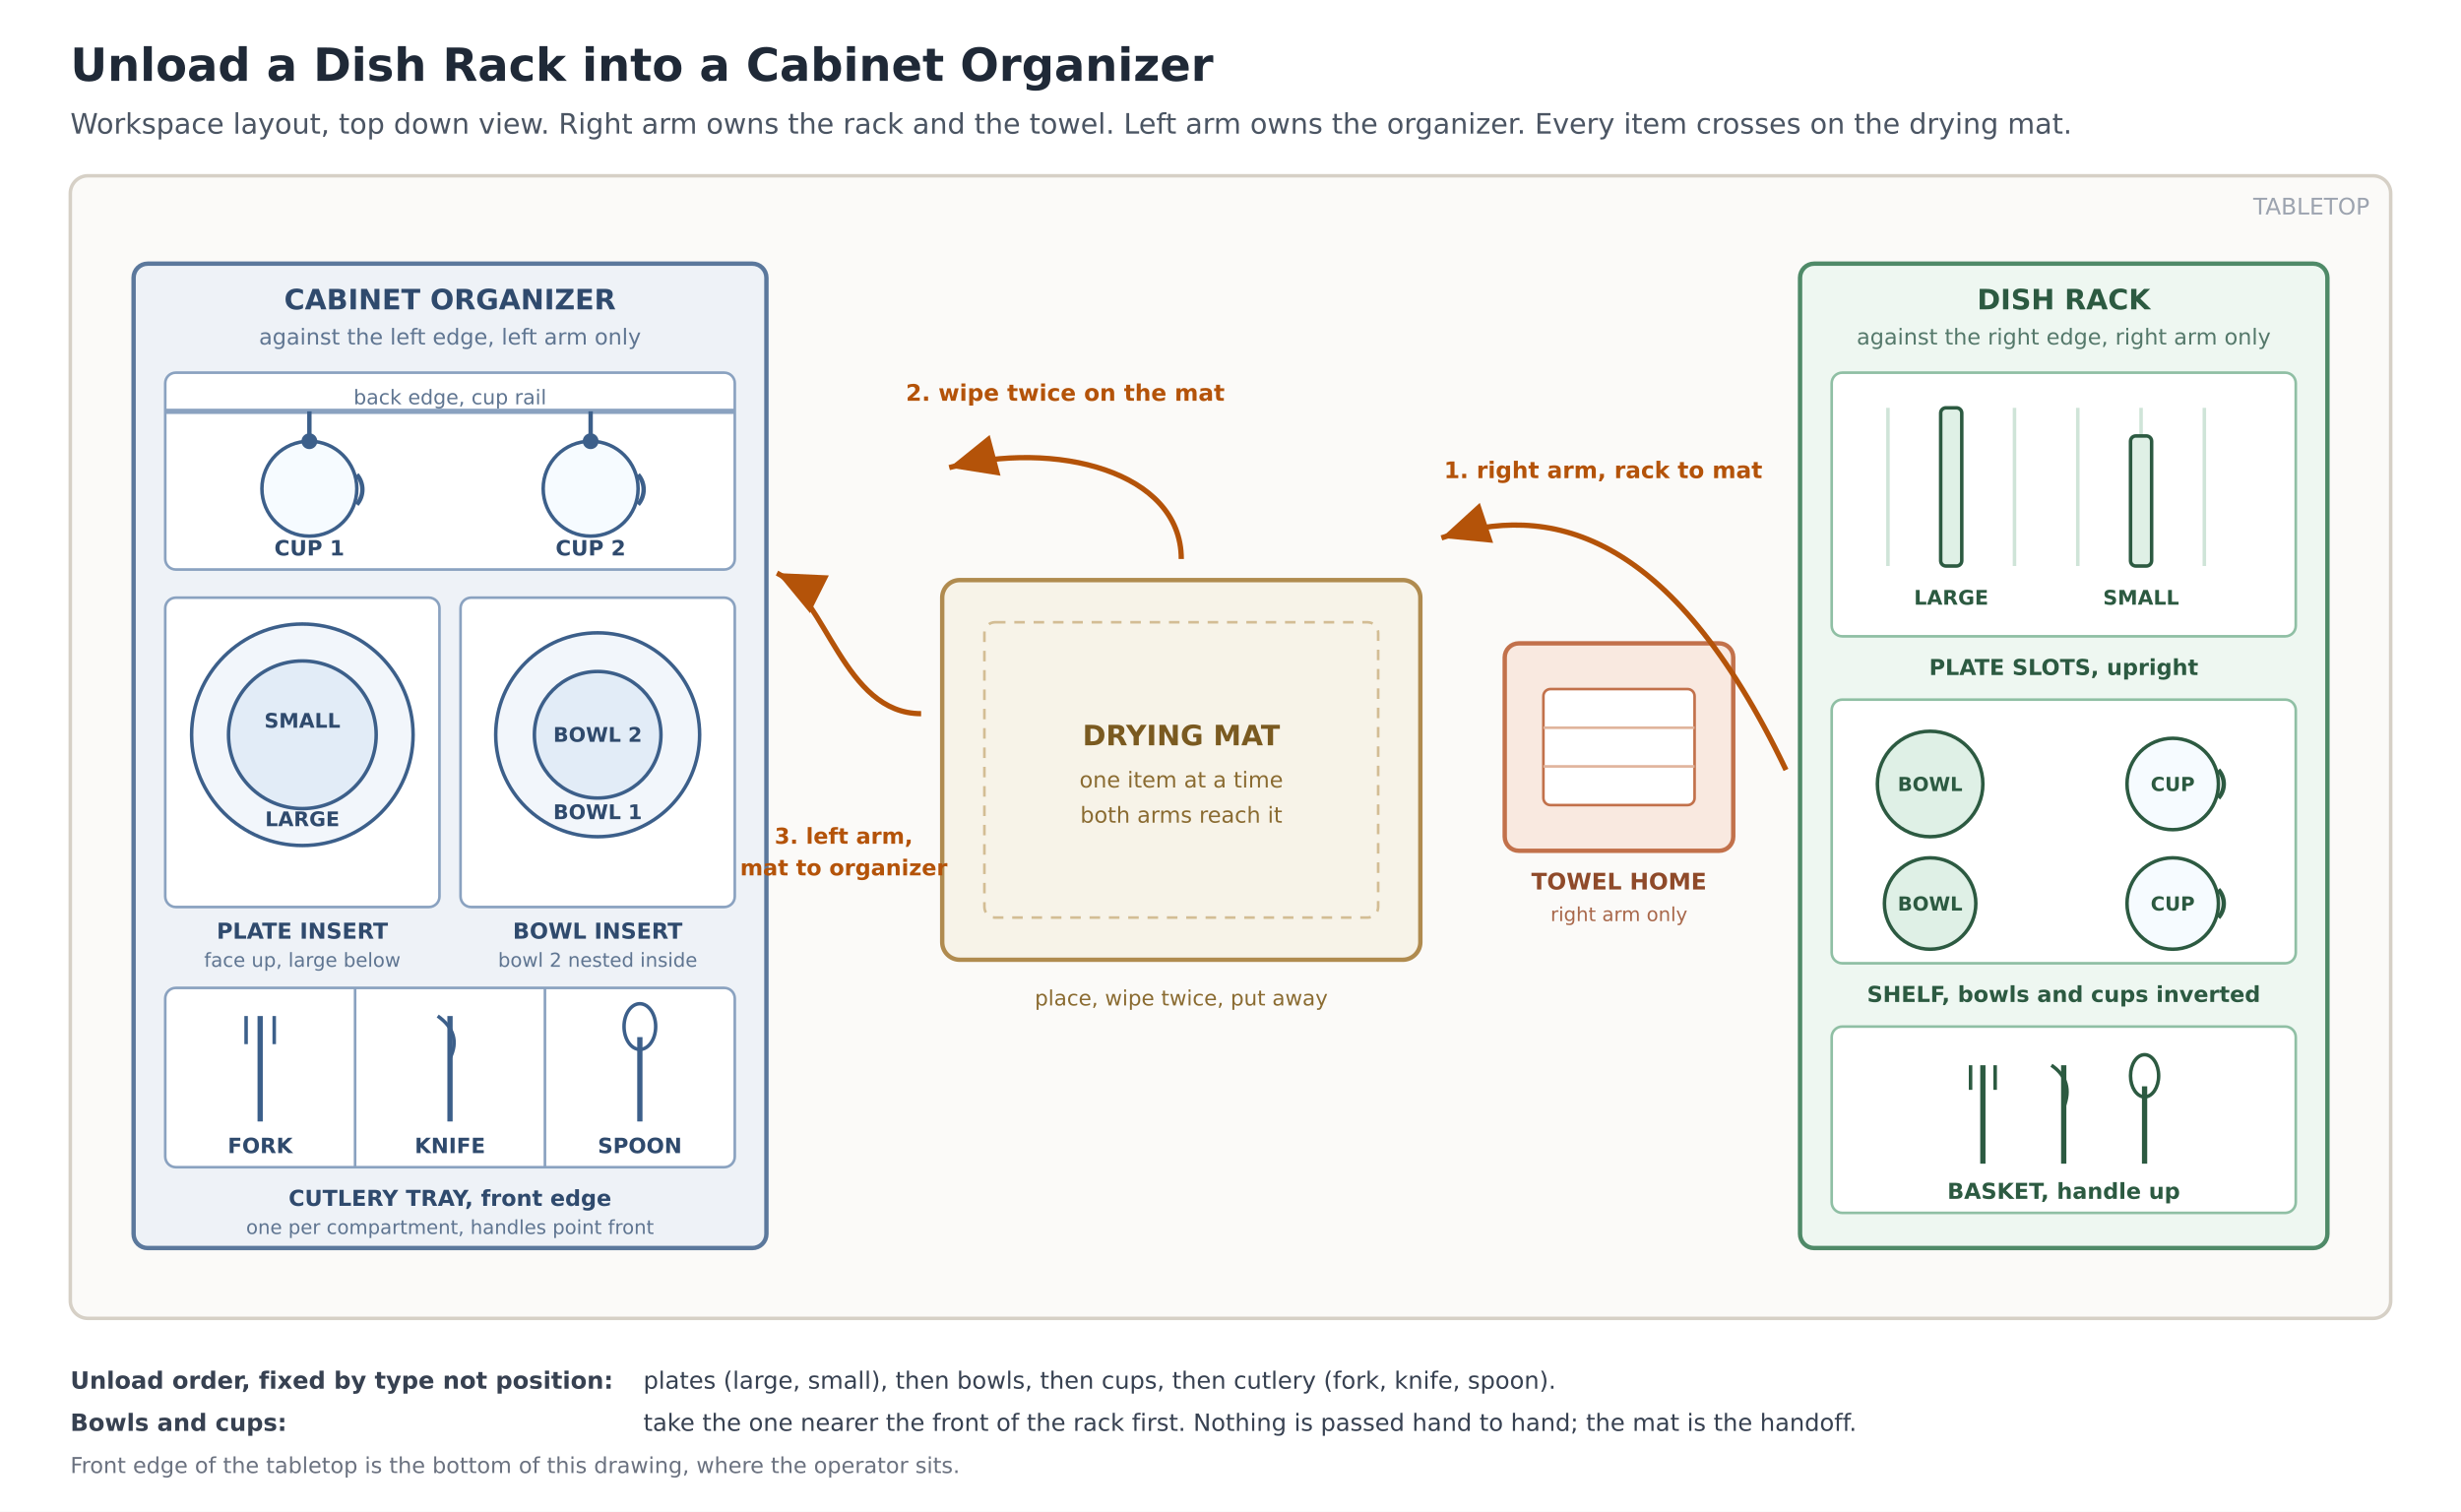
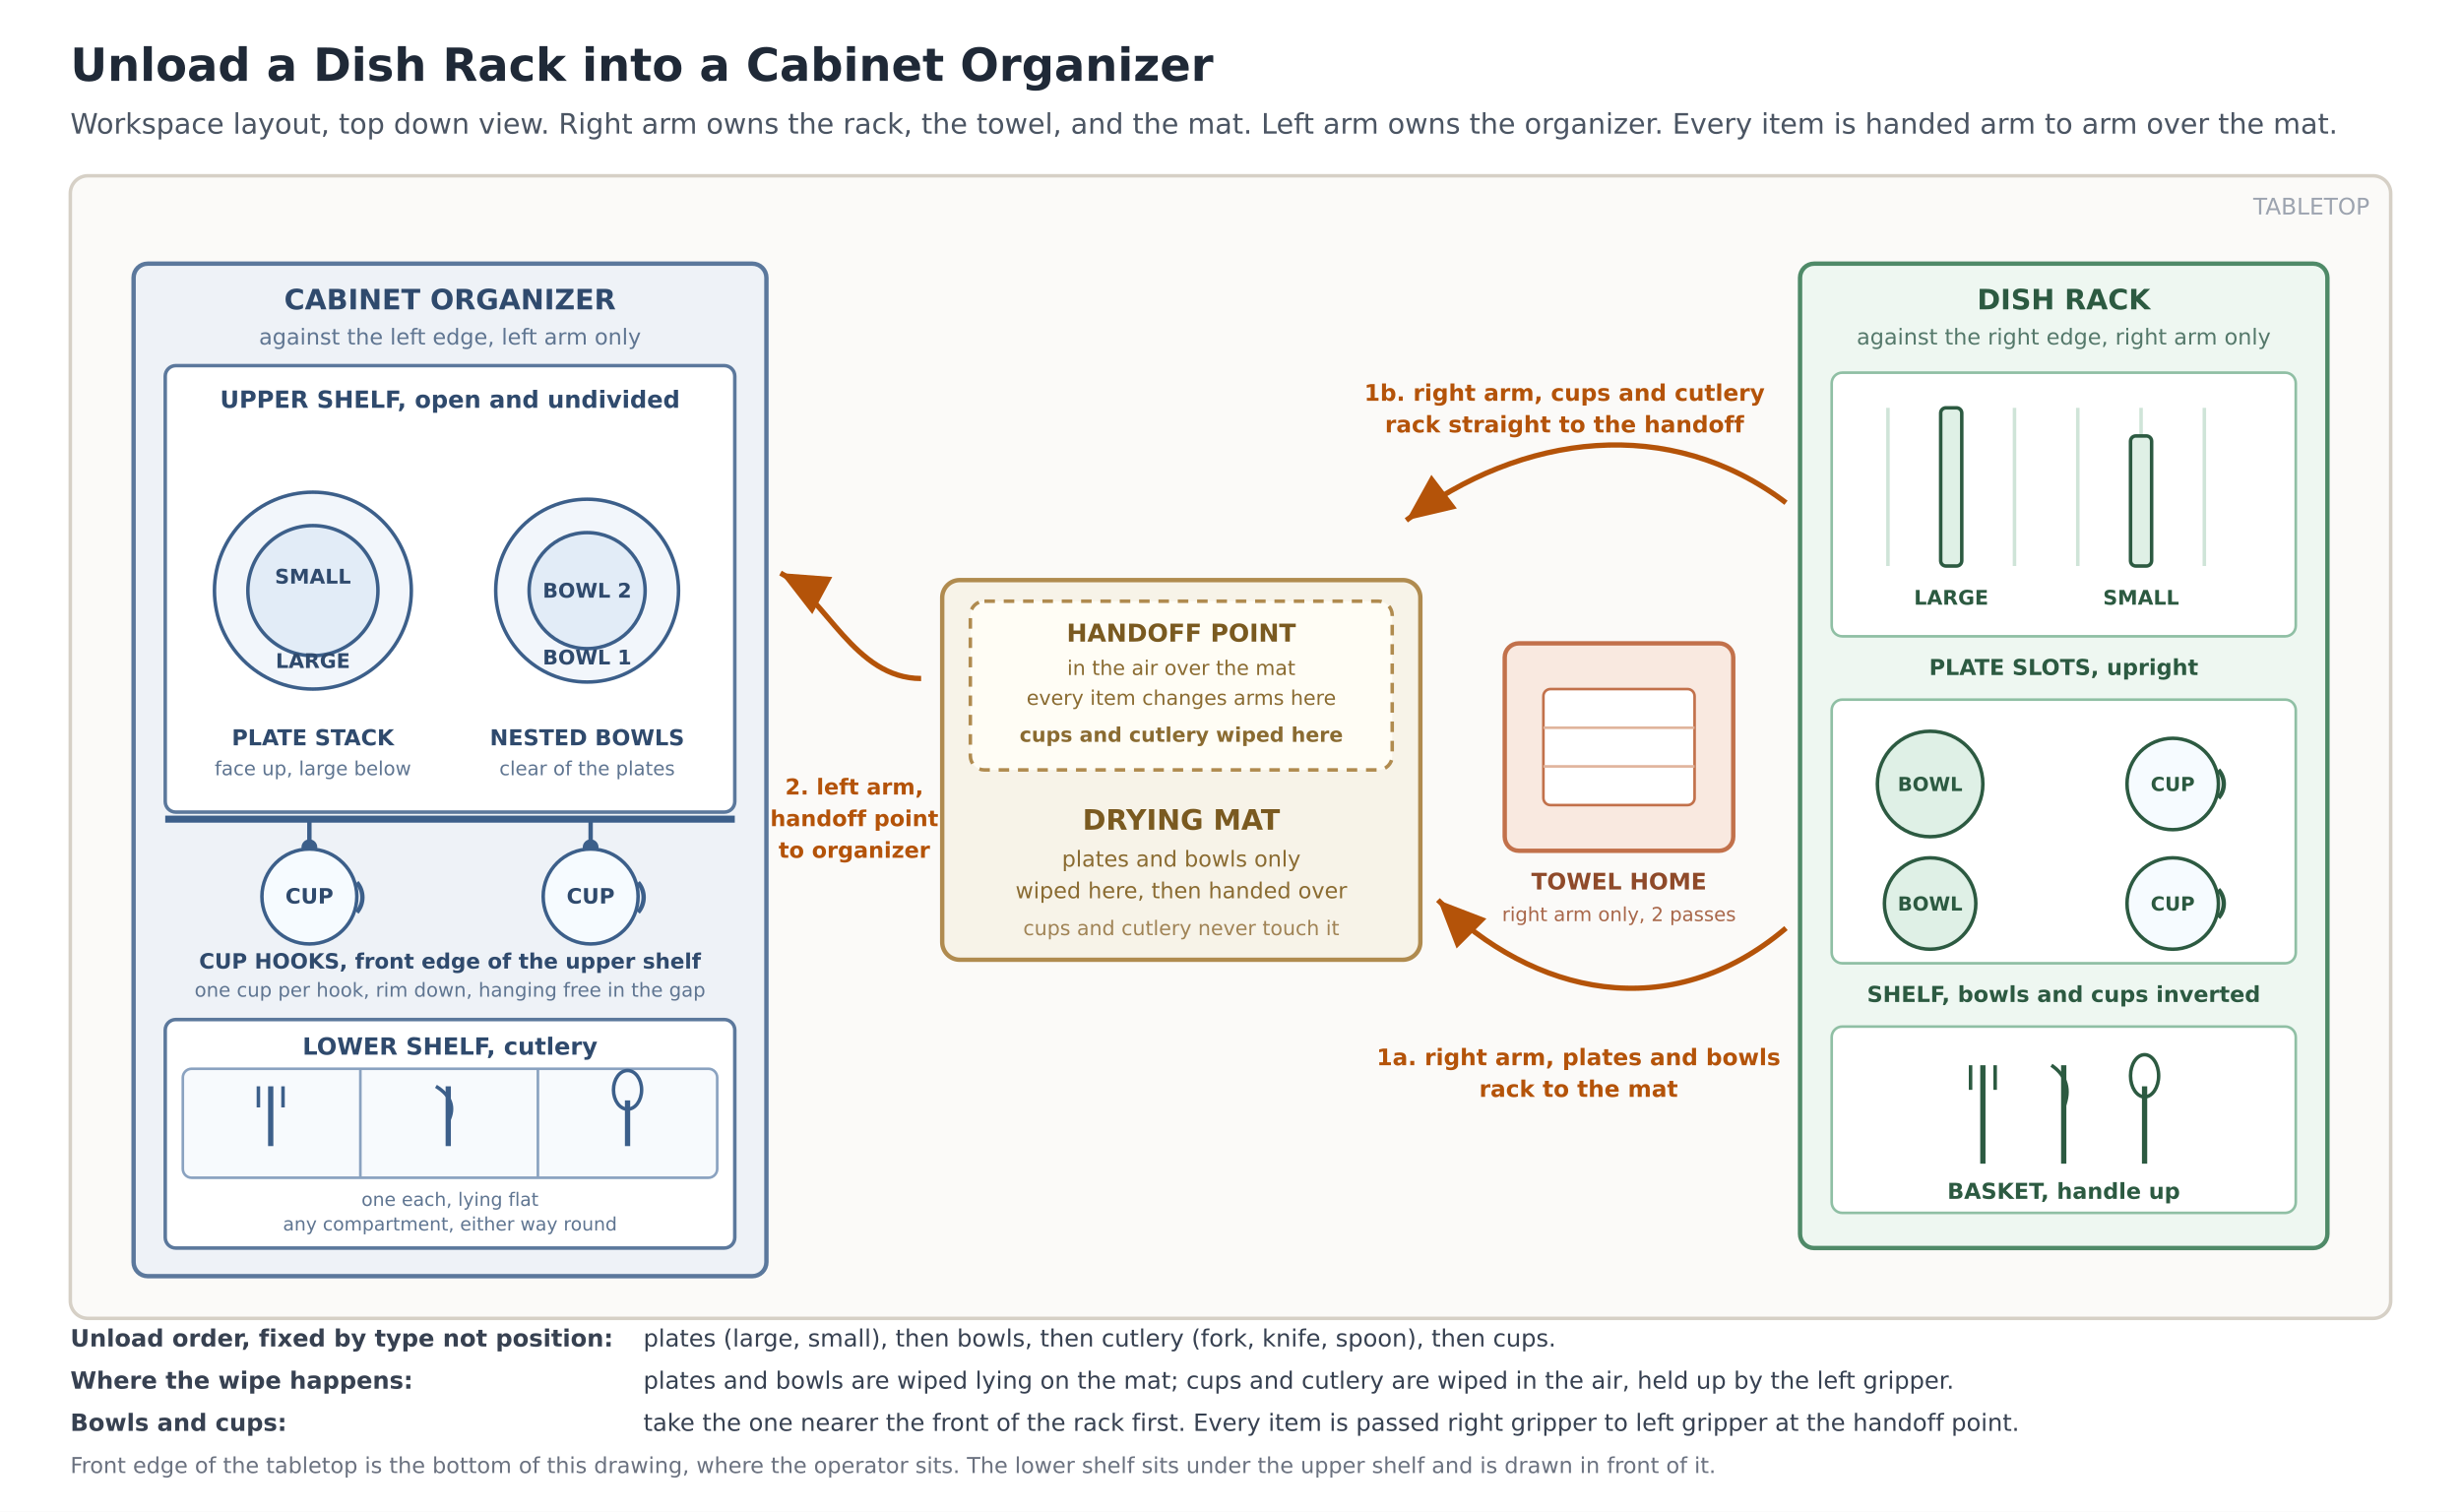
<svg xmlns="http://www.w3.org/2000/svg" width="1400" height="860" viewBox="0 0 1400 860" font-family="DejaVu Sans, Helvetica, Arial, sans-serif">
  <defs>
    <marker id="arrow" markerWidth="12" markerHeight="12" refX="9" refY="4" orient="auto">
      <path d="M0,0 L9,4 L0,8 z" fill="#b45309" />
    </marker>
  </defs>
  <rect x="0" y="0" width="1400" height="860" fill="#ffffff" />
  <text x="40" y="46" font-size="26" font-weight="700" fill="#1f2937">Unload a Dish Rack into a Cabinet Organizer</text>
-   <text x="40" y="76" font-size="16" fill="#4b5563">Workspace layout, top down view. Right arm owns the rack and the towel. Left arm owns the organizer. Every item crosses on the drying mat.</text>
+   <text x="40" y="76" font-size="16" fill="#4b5563">Workspace layout, top down view. Right arm owns the rack, the towel, and the mat. Left arm owns the organizer. Every item is handed arm to arm over the mat.</text>
  <rect x="40" y="100" width="1320" height="650" rx="10" fill="#fbfaf8" stroke="#d6d0c6" stroke-width="2" />
  <text x="1348" y="122" font-size="13" fill="#9ca3af" text-anchor="end">TABLETOP</text>
-   <rect x="76" y="150" width="360" height="560" rx="8" fill="#eef2f7" stroke="#5b789c" stroke-width="2.5" />
+   <rect x="76" y="150" width="360" height="576" rx="8" fill="#eef2f7" stroke="#5b789c" stroke-width="2.5" />
  <text x="256" y="176" font-size="16" font-weight="700" fill="#2f4a6d" text-anchor="middle">CABINET ORGANIZER</text>
  <text x="256" y="196" font-size="12.5" fill="#5f7591" text-anchor="middle">against the left edge, left arm only</text>
-   <rect x="94" y="212" width="324" height="112" rx="6" fill="#ffffff" stroke="#8aa2c0" stroke-width="1.5" />
-   <line x1="94" y1="234" x2="418" y2="234" stroke="#8aa2c0" stroke-width="3" />
-   <text x="256" y="230" font-size="11.5" fill="#5f7591" text-anchor="middle">back edge, cup rail</text>
-   <circle cx="176" cy="278" r="27" fill="#f6fbff" stroke="#3c5f8a" stroke-width="2" />
-   <path d="M203,270 a13,13 0 0 1 0,17" fill="none" stroke="#3c5f8a" stroke-width="2.5" />
-   <line x1="176" y1="234" x2="176" y2="251" stroke="#3c5f8a" stroke-width="2.5" />
-   <circle cx="176" cy="251" r="4.5" fill="#3c5f8a" />
-   <text x="176" y="316" font-size="12" font-weight="700" fill="#2f4a6d" text-anchor="middle">CUP 1</text>
-   <circle cx="336" cy="278" r="27" fill="#f6fbff" stroke="#3c5f8a" stroke-width="2" />
-   <path d="M363,270 a13,13 0 0 1 0,17" fill="none" stroke="#3c5f8a" stroke-width="2.5" />
-   <line x1="336" y1="234" x2="336" y2="251" stroke="#3c5f8a" stroke-width="2.5" />
-   <circle cx="336" cy="251" r="4.5" fill="#3c5f8a" />
-   <text x="336" y="316" font-size="12" font-weight="700" fill="#2f4a6d" text-anchor="middle">CUP 2</text>
-   <rect x="94" y="340" width="156" height="176" rx="6" fill="#ffffff" stroke="#8aa2c0" stroke-width="1.5" />
-   <circle cx="172" cy="418" r="63" fill="#f2f6fb" stroke="#3c5f8a" stroke-width="2" />
-   <circle cx="172" cy="418" r="42" fill="#e2ecf7" stroke="#3c5f8a" stroke-width="2" />
-   <text x="172" y="414" font-size="11.5" font-weight="700" fill="#2f4a6d" text-anchor="middle">SMALL</text>
-   <text x="172" y="470" font-size="11.5" font-weight="700" fill="#2f4a6d" text-anchor="middle">LARGE</text>
-   <text x="172" y="534" font-size="12.5" font-weight="700" fill="#2f4a6d" text-anchor="middle">PLATE INSERT</text>
-   <text x="172" y="550" font-size="11" fill="#5f7591" text-anchor="middle">face up, large below</text>
-   <rect x="262" y="340" width="156" height="176" rx="6" fill="#ffffff" stroke="#8aa2c0" stroke-width="1.5" />
-   <circle cx="340" cy="418" r="58" fill="#f2f6fb" stroke="#3c5f8a" stroke-width="2" />
-   <circle cx="340" cy="418" r="36" fill="#e2ecf7" stroke="#3c5f8a" stroke-width="2" />
-   <text x="340" y="422" font-size="11.5" font-weight="700" fill="#2f4a6d" text-anchor="middle">BOWL 2</text>
-   <text x="340" y="466" font-size="11.5" font-weight="700" fill="#2f4a6d" text-anchor="middle">BOWL 1</text>
-   <text x="340" y="534" font-size="12.5" font-weight="700" fill="#2f4a6d" text-anchor="middle">BOWL INSERT</text>
-   <text x="340" y="550" font-size="11" fill="#5f7591" text-anchor="middle">bowl 2 nested inside</text>
-   <rect x="94" y="562" width="324" height="102" rx="6" fill="#ffffff" stroke="#8aa2c0" stroke-width="1.5" />
-   <line x1="202" y1="562" x2="202" y2="664" stroke="#8aa2c0" stroke-width="1.5" />
-   <line x1="310" y1="562" x2="310" y2="664" stroke="#8aa2c0" stroke-width="1.5" />
-   <line x1="148" y1="578" x2="148" y2="638" stroke="#3c5f8a" stroke-width="3" />
-   <line x1="140" y1="578" x2="140" y2="594" stroke="#3c5f8a" stroke-width="2" />
-   <line x1="156" y1="578" x2="156" y2="594" stroke="#3c5f8a" stroke-width="2" />
-   <text x="148" y="656" font-size="12" font-weight="700" fill="#2f4a6d" text-anchor="middle">FORK</text>
-   <line x1="256" y1="578" x2="256" y2="638" stroke="#3c5f8a" stroke-width="3" />
-   <path d="M249,578 q14,10 7,24" fill="none" stroke="#3c5f8a" stroke-width="2" />
-   <text x="256" y="656" font-size="12" font-weight="700" fill="#2f4a6d" text-anchor="middle">KNIFE</text>
-   <line x1="364" y1="590" x2="364" y2="638" stroke="#3c5f8a" stroke-width="3" />
-   <ellipse cx="364" cy="584" rx="9" ry="13" fill="none" stroke="#3c5f8a" stroke-width="2" />
-   <text x="364" y="656" font-size="12" font-weight="700" fill="#2f4a6d" text-anchor="middle">SPOON</text>
-   <text x="256" y="686" font-size="12.5" font-weight="700" fill="#2f4a6d" text-anchor="middle">CUTLERY TRAY, front edge</text>
-   <text x="256" y="702" font-size="11" fill="#5f7591" text-anchor="middle">one per compartment, handles point front</text>
+   <rect x="94" y="208" width="324" height="254" rx="6" fill="#ffffff" stroke="#5b789c" stroke-width="2" />
+   <text x="256" y="232" font-size="13.5" font-weight="700" fill="#2f4a6d" text-anchor="middle">UPPER SHELF, open and undivided</text>
+   <circle cx="178" cy="336" r="56" fill="#f2f6fb" stroke="#3c5f8a" stroke-width="2" />
+   <circle cx="178" cy="336" r="37" fill="#e2ecf7" stroke="#3c5f8a" stroke-width="2" />
+   <text x="178" y="332" font-size="11.5" font-weight="700" fill="#2f4a6d" text-anchor="middle">SMALL</text>
+   <text x="178" y="380" font-size="11.5" font-weight="700" fill="#2f4a6d" text-anchor="middle">LARGE</text>
+   <text x="178" y="424" font-size="12.5" font-weight="700" fill="#2f4a6d" text-anchor="middle">PLATE STACK</text>
+   <text x="178" y="441" font-size="11" fill="#5f7591" text-anchor="middle">face up, large below</text>
+   <circle cx="334" cy="336" r="52" fill="#f2f6fb" stroke="#3c5f8a" stroke-width="2" />
+   <circle cx="334" cy="336" r="33" fill="#e2ecf7" stroke="#3c5f8a" stroke-width="2" />
+   <text x="334" y="340" font-size="11.5" font-weight="700" fill="#2f4a6d" text-anchor="middle">BOWL 2</text>
+   <text x="334" y="378" font-size="11.5" font-weight="700" fill="#2f4a6d" text-anchor="middle">BOWL 1</text>
+   <text x="334" y="424" font-size="12.5" font-weight="700" fill="#2f4a6d" text-anchor="middle">NESTED BOWLS</text>
+   <text x="334" y="441" font-size="11" fill="#5f7591" text-anchor="middle">clear of the plates</text>
+   <line x1="94" y1="466" x2="418" y2="466" stroke="#3c5f8a" stroke-width="4" />
+   <line x1="176" y1="466" x2="176" y2="482" stroke="#3c5f8a" stroke-width="2.5" />
+   <circle cx="176" cy="482" r="4.5" fill="#3c5f8a" />
+   <circle cx="176" cy="510" r="27" fill="#f6fbff" stroke="#3c5f8a" stroke-width="2" />
+   <path d="M203,502 a13,13 0 0 1 0,17" fill="none" stroke="#3c5f8a" stroke-width="2.5" />
+   <text x="176" y="514" font-size="12" font-weight="700" fill="#2f4a6d" text-anchor="middle">CUP</text>
+   <line x1="336" y1="466" x2="336" y2="482" stroke="#3c5f8a" stroke-width="2.5" />
+   <circle cx="336" cy="482" r="4.5" fill="#3c5f8a" />
+   <circle cx="336" cy="510" r="27" fill="#f6fbff" stroke="#3c5f8a" stroke-width="2" />
+   <path d="M363,502 a13,13 0 0 1 0,17" fill="none" stroke="#3c5f8a" stroke-width="2.5" />
+   <text x="336" y="514" font-size="12" font-weight="700" fill="#2f4a6d" text-anchor="middle">CUP</text>
+   <text x="256" y="551" font-size="12" font-weight="700" fill="#2f4a6d" text-anchor="middle">CUP HOOKS, front edge of the upper shelf</text>
+   <text x="256" y="567" font-size="11" fill="#5f7591" text-anchor="middle">one cup per hook, rim down, hanging free in the gap</text>
+   <rect x="94" y="580" width="324" height="130" rx="6" fill="#ffffff" stroke="#5b789c" stroke-width="2" />
+   <text x="256" y="600" font-size="13.5" font-weight="700" fill="#2f4a6d" text-anchor="middle">LOWER SHELF, cutlery</text>
+   <rect x="104" y="608" width="304" height="62" rx="5" fill="#f7fafd" stroke="#8aa2c0" stroke-width="1.5" />
+   <line x1="205" y1="608" x2="205" y2="670" stroke="#8aa2c0" stroke-width="1.5" />
+   <line x1="306" y1="608" x2="306" y2="670" stroke="#8aa2c0" stroke-width="1.5" />
+   <line x1="154" y1="618" x2="154" y2="652" stroke="#3c5f8a" stroke-width="3" />
+   <line x1="147" y1="618" x2="147" y2="630" stroke="#3c5f8a" stroke-width="2" />
+   <line x1="161" y1="618" x2="161" y2="630" stroke="#3c5f8a" stroke-width="2" />
+   <line x1="255" y1="618" x2="255" y2="652" stroke="#3c5f8a" stroke-width="3" />
+   <path d="M248,618 q13,8 7,20" fill="none" stroke="#3c5f8a" stroke-width="2" />
+   <line x1="357" y1="626" x2="357" y2="652" stroke="#3c5f8a" stroke-width="3" />
+   <ellipse cx="357" cy="620" rx="8" ry="11" fill="none" stroke="#3c5f8a" stroke-width="2" />
+   <text x="256" y="686" font-size="10.5" fill="#5f7591" text-anchor="middle">one each, lying flat</text>
+   <text x="256" y="700" font-size="10.5" fill="#5f7591" text-anchor="middle">any compartment, either way round</text>
  <rect x="536" y="330" width="272" height="216" rx="10" fill="#f7f3e8" stroke="#b08b4f" stroke-width="2.5" />
-   <rect x="560" y="354" width="224" height="168" rx="6" fill="none" stroke="#d3bd94" stroke-width="1.5" stroke-dasharray="6 5" />
-   <text x="672" y="424" font-size="16" font-weight="700" fill="#7a5a20" text-anchor="middle">DRYING MAT</text>
-   <text x="672" y="448" font-size="12.5" fill="#8a6b31" text-anchor="middle">one item at a time</text>
-   <text x="672" y="468" font-size="12.5" fill="#8a6b31" text-anchor="middle">both arms reach it</text>
-   <text x="672" y="572" font-size="12" fill="#8a6b31" text-anchor="middle">place, wipe twice, put away</text>
+   <rect x="552" y="342" width="240" height="96" rx="8" fill="#fffdf5" stroke="#b08b4f" stroke-width="2" stroke-dasharray="6 5" />
+   <text x="672" y="365" font-size="14" font-weight="700" fill="#7a5a20" text-anchor="middle">HANDOFF POINT</text>
+   <text x="672" y="384" font-size="11.5" fill="#8a6b31" text-anchor="middle">in the air over the mat</text>
+   <text x="672" y="401" font-size="11.5" fill="#8a6b31" text-anchor="middle">every item changes arms here</text>
+   <text x="672" y="422" font-size="11.5" font-weight="700" fill="#8a6b31" text-anchor="middle">cups and cutlery wiped here</text>
+   <text x="672" y="472" font-size="16" font-weight="700" fill="#7a5a20" text-anchor="middle">DRYING MAT</text>
+   <text x="672" y="493" font-size="12.5" fill="#8a6b31" text-anchor="middle">plates and bowls only</text>
+   <text x="672" y="511" font-size="12.5" fill="#8a6b31" text-anchor="middle">wiped here, then handed over</text>
+   <text x="672" y="532" font-size="11.5" fill="#a08355" text-anchor="middle">cups and cutlery never touch it</text>
  <rect x="856" y="366" width="130" height="118" rx="8" fill="#f9e9e0" stroke="#c2714b" stroke-width="2.5" />
  <rect x="878" y="392" width="86" height="66" rx="4" fill="#ffffff" stroke="#c2714b" stroke-width="1.5" />
  <line x1="878" y1="414" x2="964" y2="414" stroke="#e0b49c" stroke-width="1.5" />
  <line x1="878" y1="436" x2="964" y2="436" stroke="#e0b49c" stroke-width="1.5" />
  <text x="921" y="506" font-size="13" font-weight="700" fill="#8f4a2a" text-anchor="middle">TOWEL HOME</text>
-   <text x="921" y="524" font-size="11" fill="#a8674a" text-anchor="middle">right arm only</text>
+   <text x="921" y="524" font-size="11" fill="#a8674a" text-anchor="middle">right arm only, 2 passes</text>
  <rect x="1024" y="150" width="300" height="560" rx="8" fill="#eef7f1" stroke="#4f8a68" stroke-width="2.5" />
  <text x="1174" y="176" font-size="16" font-weight="700" fill="#2c5a41" text-anchor="middle">DISH RACK</text>
  <text x="1174" y="196" font-size="12.5" fill="#54786a" text-anchor="middle">against the right edge, right arm only</text>
  <rect x="1042" y="212" width="264" height="150" rx="6" fill="#ffffff" stroke="#8fbfa4" stroke-width="1.5" />
  <line x1="1074" y1="232" x2="1074" y2="322" stroke="#cfe4d8" stroke-width="2" />
  <line x1="1110" y1="232" x2="1110" y2="322" stroke="#cfe4d8" stroke-width="2" />
  <line x1="1146" y1="232" x2="1146" y2="322" stroke="#cfe4d8" stroke-width="2" />
  <line x1="1182" y1="232" x2="1182" y2="322" stroke="#cfe4d8" stroke-width="2" />
  <line x1="1218" y1="232" x2="1218" y2="322" stroke="#cfe4d8" stroke-width="2" />
  <line x1="1254" y1="232" x2="1254" y2="322" stroke="#cfe4d8" stroke-width="2" />
  <rect x="1104" y="232" width="12" height="90" rx="3" fill="#dff0e6" stroke="#2c5a41" stroke-width="2" />
  <rect x="1212" y="248" width="12" height="74" rx="3" fill="#dff0e6" stroke="#2c5a41" stroke-width="2" />
  <text x="1110" y="344" font-size="11.5" font-weight="700" fill="#2c5a41" text-anchor="middle">LARGE</text>
  <text x="1218" y="344" font-size="11.5" font-weight="700" fill="#2c5a41" text-anchor="middle">SMALL</text>
  <text x="1174" y="384" font-size="12.5" font-weight="700" fill="#2c5a41" text-anchor="middle">PLATE SLOTS, upright</text>
  <rect x="1042" y="398" width="264" height="150" rx="6" fill="#ffffff" stroke="#8fbfa4" stroke-width="1.5" />
  <circle cx="1098" cy="446" r="30" fill="#dff0e6" stroke="#2c5a41" stroke-width="2" />
  <text x="1098" y="450" font-size="11" font-weight="700" fill="#2c5a41" text-anchor="middle">BOWL</text>
  <circle cx="1098" cy="514" r="26" fill="#dff0e6" stroke="#2c5a41" stroke-width="2" />
  <text x="1098" y="518" font-size="11" font-weight="700" fill="#2c5a41" text-anchor="middle">BOWL</text>
  <circle cx="1236" cy="446" r="26" fill="#f6fbff" stroke="#2c5a41" stroke-width="2" />
  <path d="M1262,438 a12,12 0 0 1 0,16" fill="none" stroke="#2c5a41" stroke-width="2.5" />
  <text x="1236" y="450" font-size="11" font-weight="700" fill="#2c5a41" text-anchor="middle">CUP</text>
  <circle cx="1236" cy="514" r="26" fill="#f6fbff" stroke="#2c5a41" stroke-width="2" />
  <path d="M1262,506 a12,12 0 0 1 0,16" fill="none" stroke="#2c5a41" stroke-width="2.5" />
  <text x="1236" y="518" font-size="11" font-weight="700" fill="#2c5a41" text-anchor="middle">CUP</text>
  <text x="1174" y="570" font-size="12.5" font-weight="700" fill="#2c5a41" text-anchor="middle">SHELF, bowls and cups inverted</text>
  <rect x="1042" y="584" width="264" height="106" rx="6" fill="#ffffff" stroke="#8fbfa4" stroke-width="1.5" />
  <line x1="1128" y1="606" x2="1128" y2="662" stroke="#2c5a41" stroke-width="3" />
  <line x1="1121" y1="606" x2="1121" y2="620" stroke="#2c5a41" stroke-width="2" />
  <line x1="1135" y1="606" x2="1135" y2="620" stroke="#2c5a41" stroke-width="2" />
  <line x1="1174" y1="606" x2="1174" y2="662" stroke="#2c5a41" stroke-width="3" />
  <path d="M1167,606 q13,9 7,24" fill="none" stroke="#2c5a41" stroke-width="2" />
  <line x1="1220" y1="618" x2="1220" y2="662" stroke="#2c5a41" stroke-width="3" />
  <ellipse cx="1220" cy="612" rx="8" ry="12" fill="none" stroke="#2c5a41" stroke-width="2" />
  <text x="1174" y="682" font-size="12.5" font-weight="700" fill="#2c5a41" text-anchor="middle">BASKET, handle up</text>
-   <path d="M1016,438 C 950,300 880,286 820,306" fill="none" stroke="#b45309" stroke-width="3" marker-end="url(#arrow)" />
-   <text x="912" y="272" font-size="13" font-weight="700" fill="#b45309" text-anchor="middle">1. right arm, rack to mat</text>
-   <path d="M672,318 C 672,268 600,250 540,266" fill="none" stroke="#b45309" stroke-width="3" marker-end="url(#arrow)" />
-   <text x="606" y="228" font-size="13" font-weight="700" fill="#b45309" text-anchor="middle">2. wipe twice on the mat</text>
-   <path d="M524,406 C 480,406 470,340 442,326" fill="none" stroke="#b45309" stroke-width="3" marker-end="url(#arrow)" />
-   <text x="480" y="480" font-size="12.5" font-weight="700" fill="#b45309" text-anchor="middle">3. left arm,</text>
-   <text x="480" y="498" font-size="12.5" font-weight="700" fill="#b45309" text-anchor="middle">mat to organizer</text>
-   <text x="40" y="790" font-size="13.5" font-weight="700" fill="#374151">Unload order, fixed by type not position:</text>
-   <text x="366" y="790" font-size="13.5" fill="#374151">plates (large, small), then bowls, then cups, then cutlery (fork, knife, spoon).</text>
+   <path d="M1016,286 C 950,236 866,246 800,296" fill="none" stroke="#b45309" stroke-width="3" marker-end="url(#arrow)" />
+   <text x="890" y="228" font-size="13" font-weight="700" fill="#b45309" text-anchor="middle">1b. right arm, cups and cutlery</text>
+   <text x="890" y="246" font-size="13" font-weight="700" fill="#b45309" text-anchor="middle">rack straight to the handoff</text>
+   <path d="M1016,528 C 950,584 872,566 818,512" fill="none" stroke="#b45309" stroke-width="3" marker-end="url(#arrow)" />
+   <text x="898" y="606" font-size="13" font-weight="700" fill="#b45309" text-anchor="middle">1a. right arm, plates and bowls</text>
+   <text x="898" y="624" font-size="13" font-weight="700" fill="#b45309" text-anchor="middle">rack to the mat</text>
+   <path d="M524,386 C 486,386 470,340 444,326" fill="none" stroke="#b45309" stroke-width="3" marker-end="url(#arrow)" />
+   <text x="486" y="452" font-size="12.5" font-weight="700" fill="#b45309" text-anchor="middle">2. left arm,</text>
+   <text x="486" y="470" font-size="12.5" font-weight="700" fill="#b45309" text-anchor="middle">handoff point</text>
+   <text x="486" y="488" font-size="12.5" font-weight="700" fill="#b45309" text-anchor="middle">to organizer</text>
+   <text x="40" y="766" font-size="13.5" font-weight="700" fill="#374151">Unload order, fixed by type not position:</text>
+   <text x="366" y="766" font-size="13.5" fill="#374151">plates (large, small), then bowls, then cutlery (fork, knife, spoon), then cups.</text>
+   <text x="40" y="790" font-size="13.5" font-weight="700" fill="#374151">Where the wipe happens:</text>
+   <text x="366" y="790" font-size="13.5" fill="#374151">plates and bowls are wiped lying on the mat; cups and cutlery are wiped in the air, held up by the left gripper.</text>
  <text x="40" y="814" font-size="13.5" font-weight="700" fill="#374151">Bowls and cups:</text>
-   <text x="366" y="814" font-size="13.5" fill="#374151">take the one nearer the front of the rack first. Nothing is passed hand to hand; the mat is the handoff.</text>
-   <text x="40" y="838" font-size="12.5" fill="#6b7280">Front edge of the tabletop is the bottom of this drawing, where the operator sits.</text>
+   <text x="366" y="814" font-size="13.5" fill="#374151">take the one nearer the front of the rack first. Every item is passed right gripper to left gripper at the handoff point.</text>
+   <text x="40" y="838" font-size="12.5" fill="#6b7280">Front edge of the tabletop is the bottom of this drawing, where the operator sits. The lower shelf sits under the upper shelf and is drawn in front of it.</text>
</svg>
